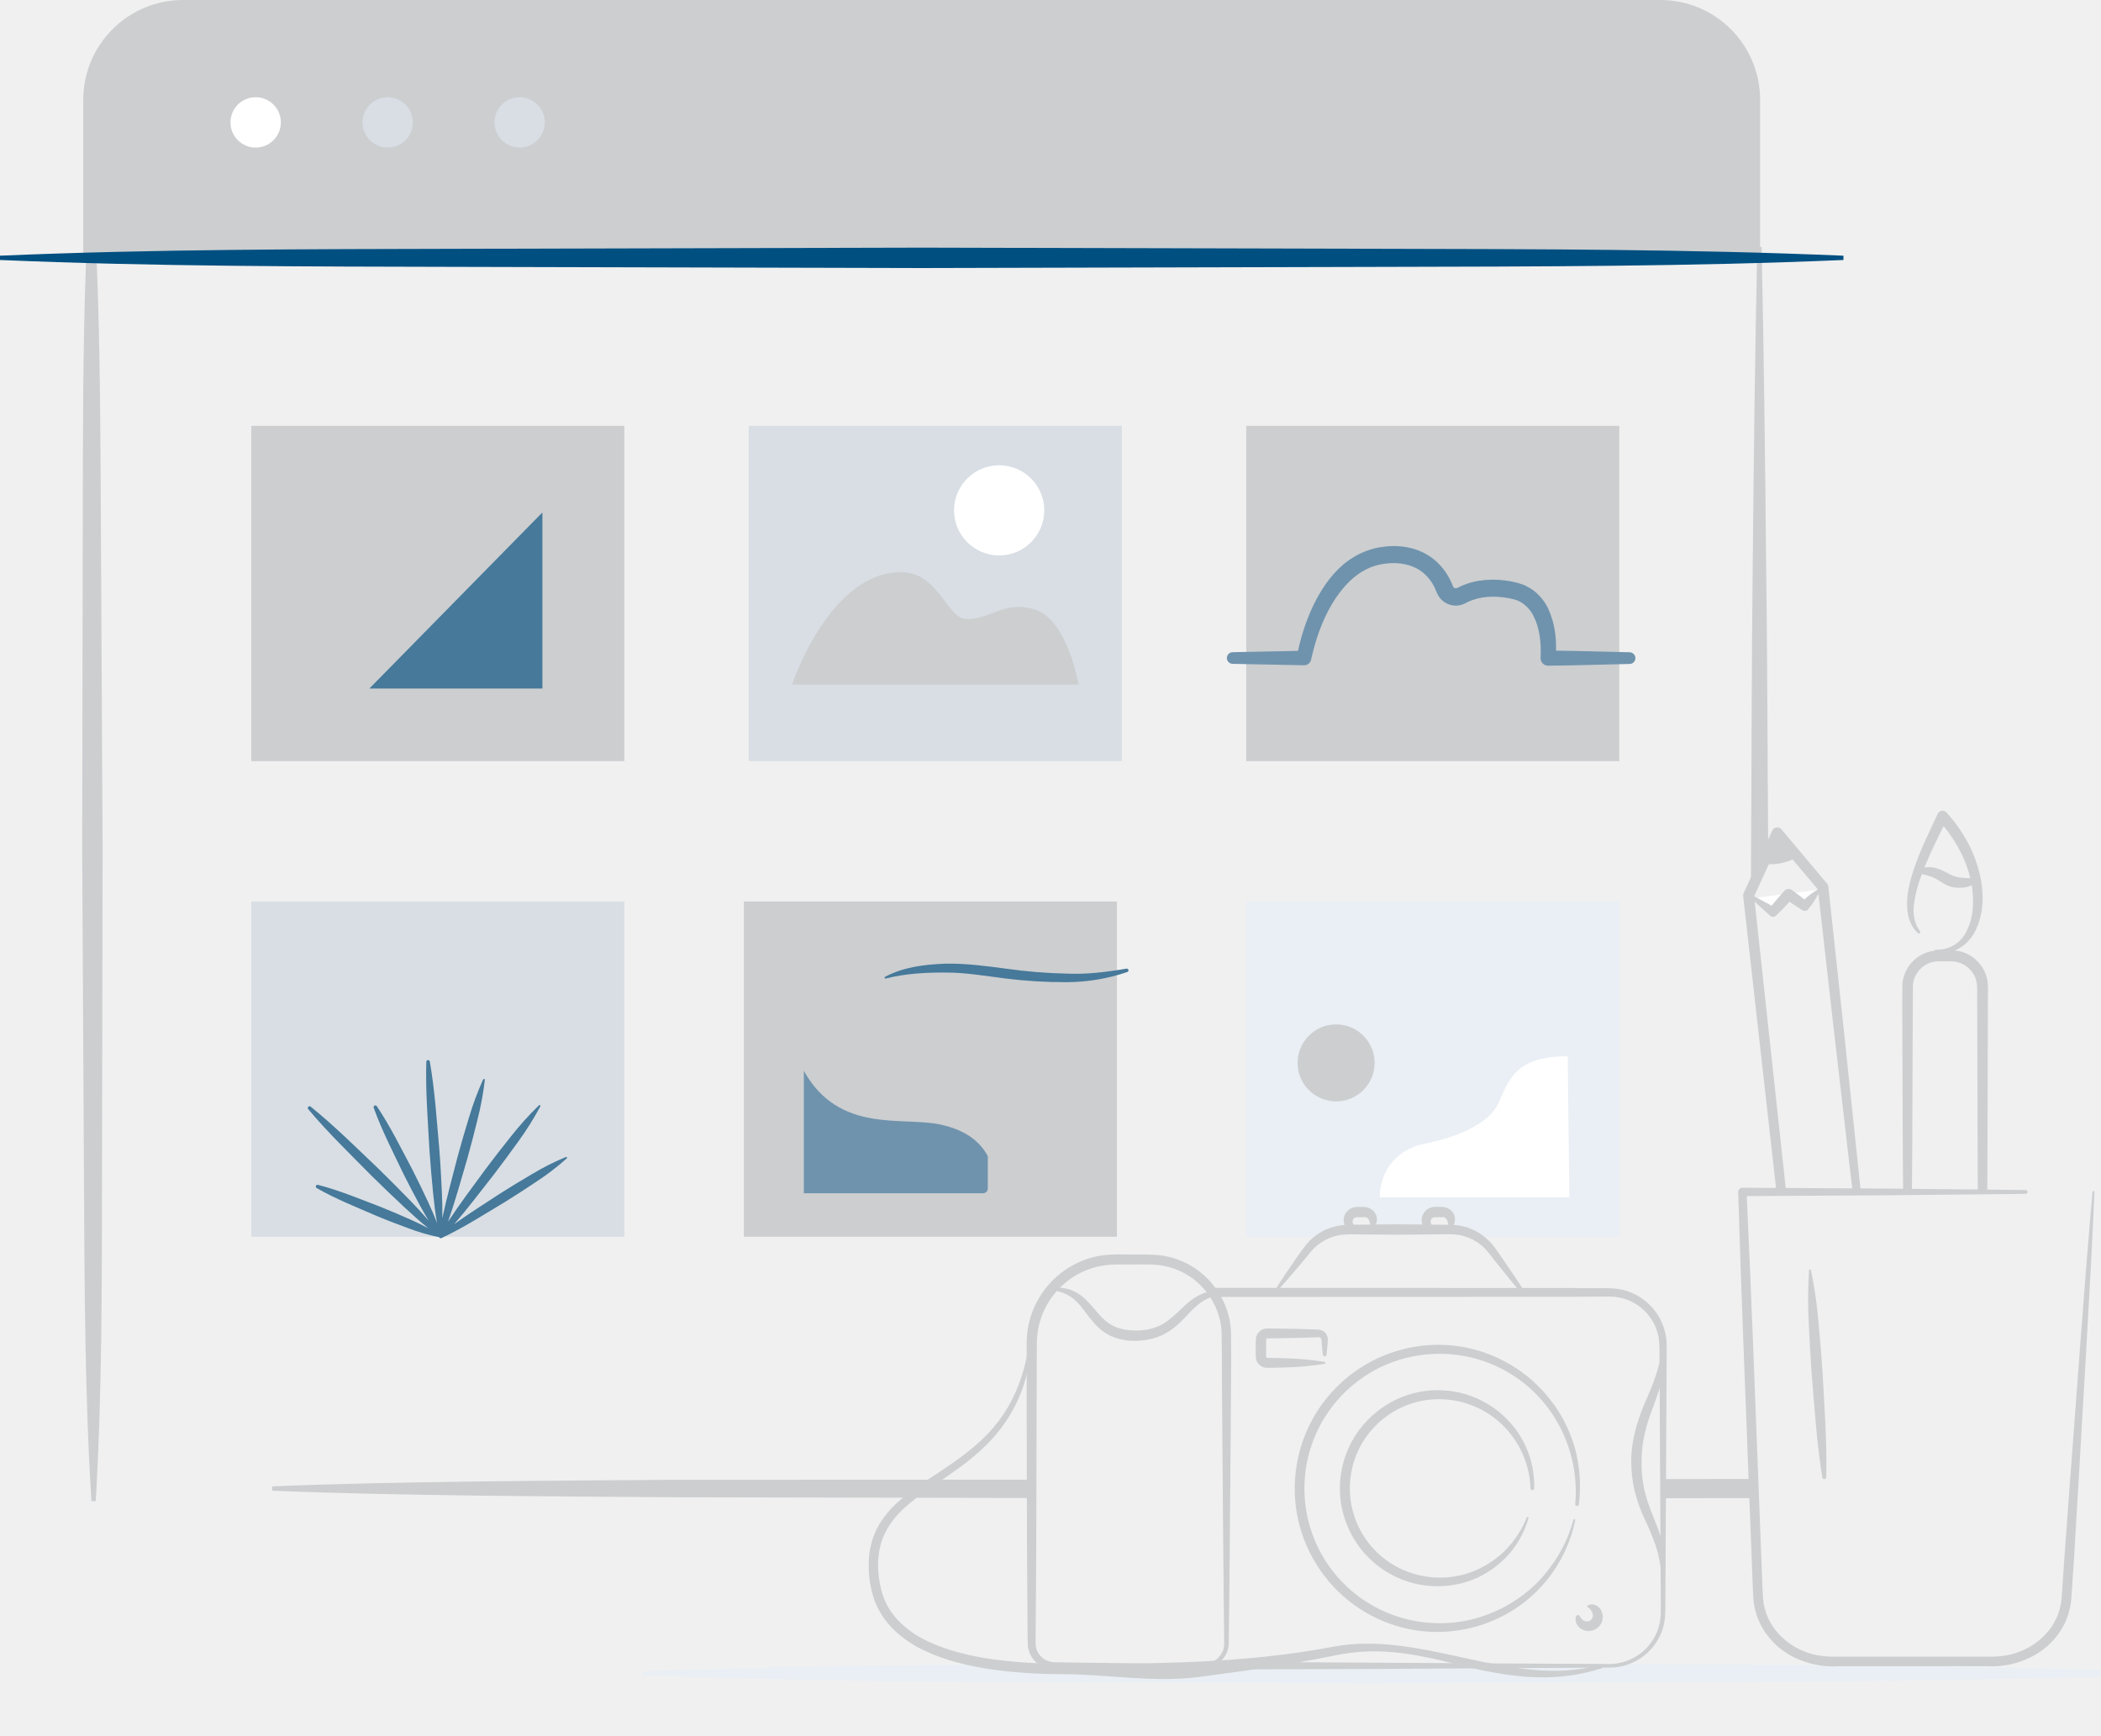
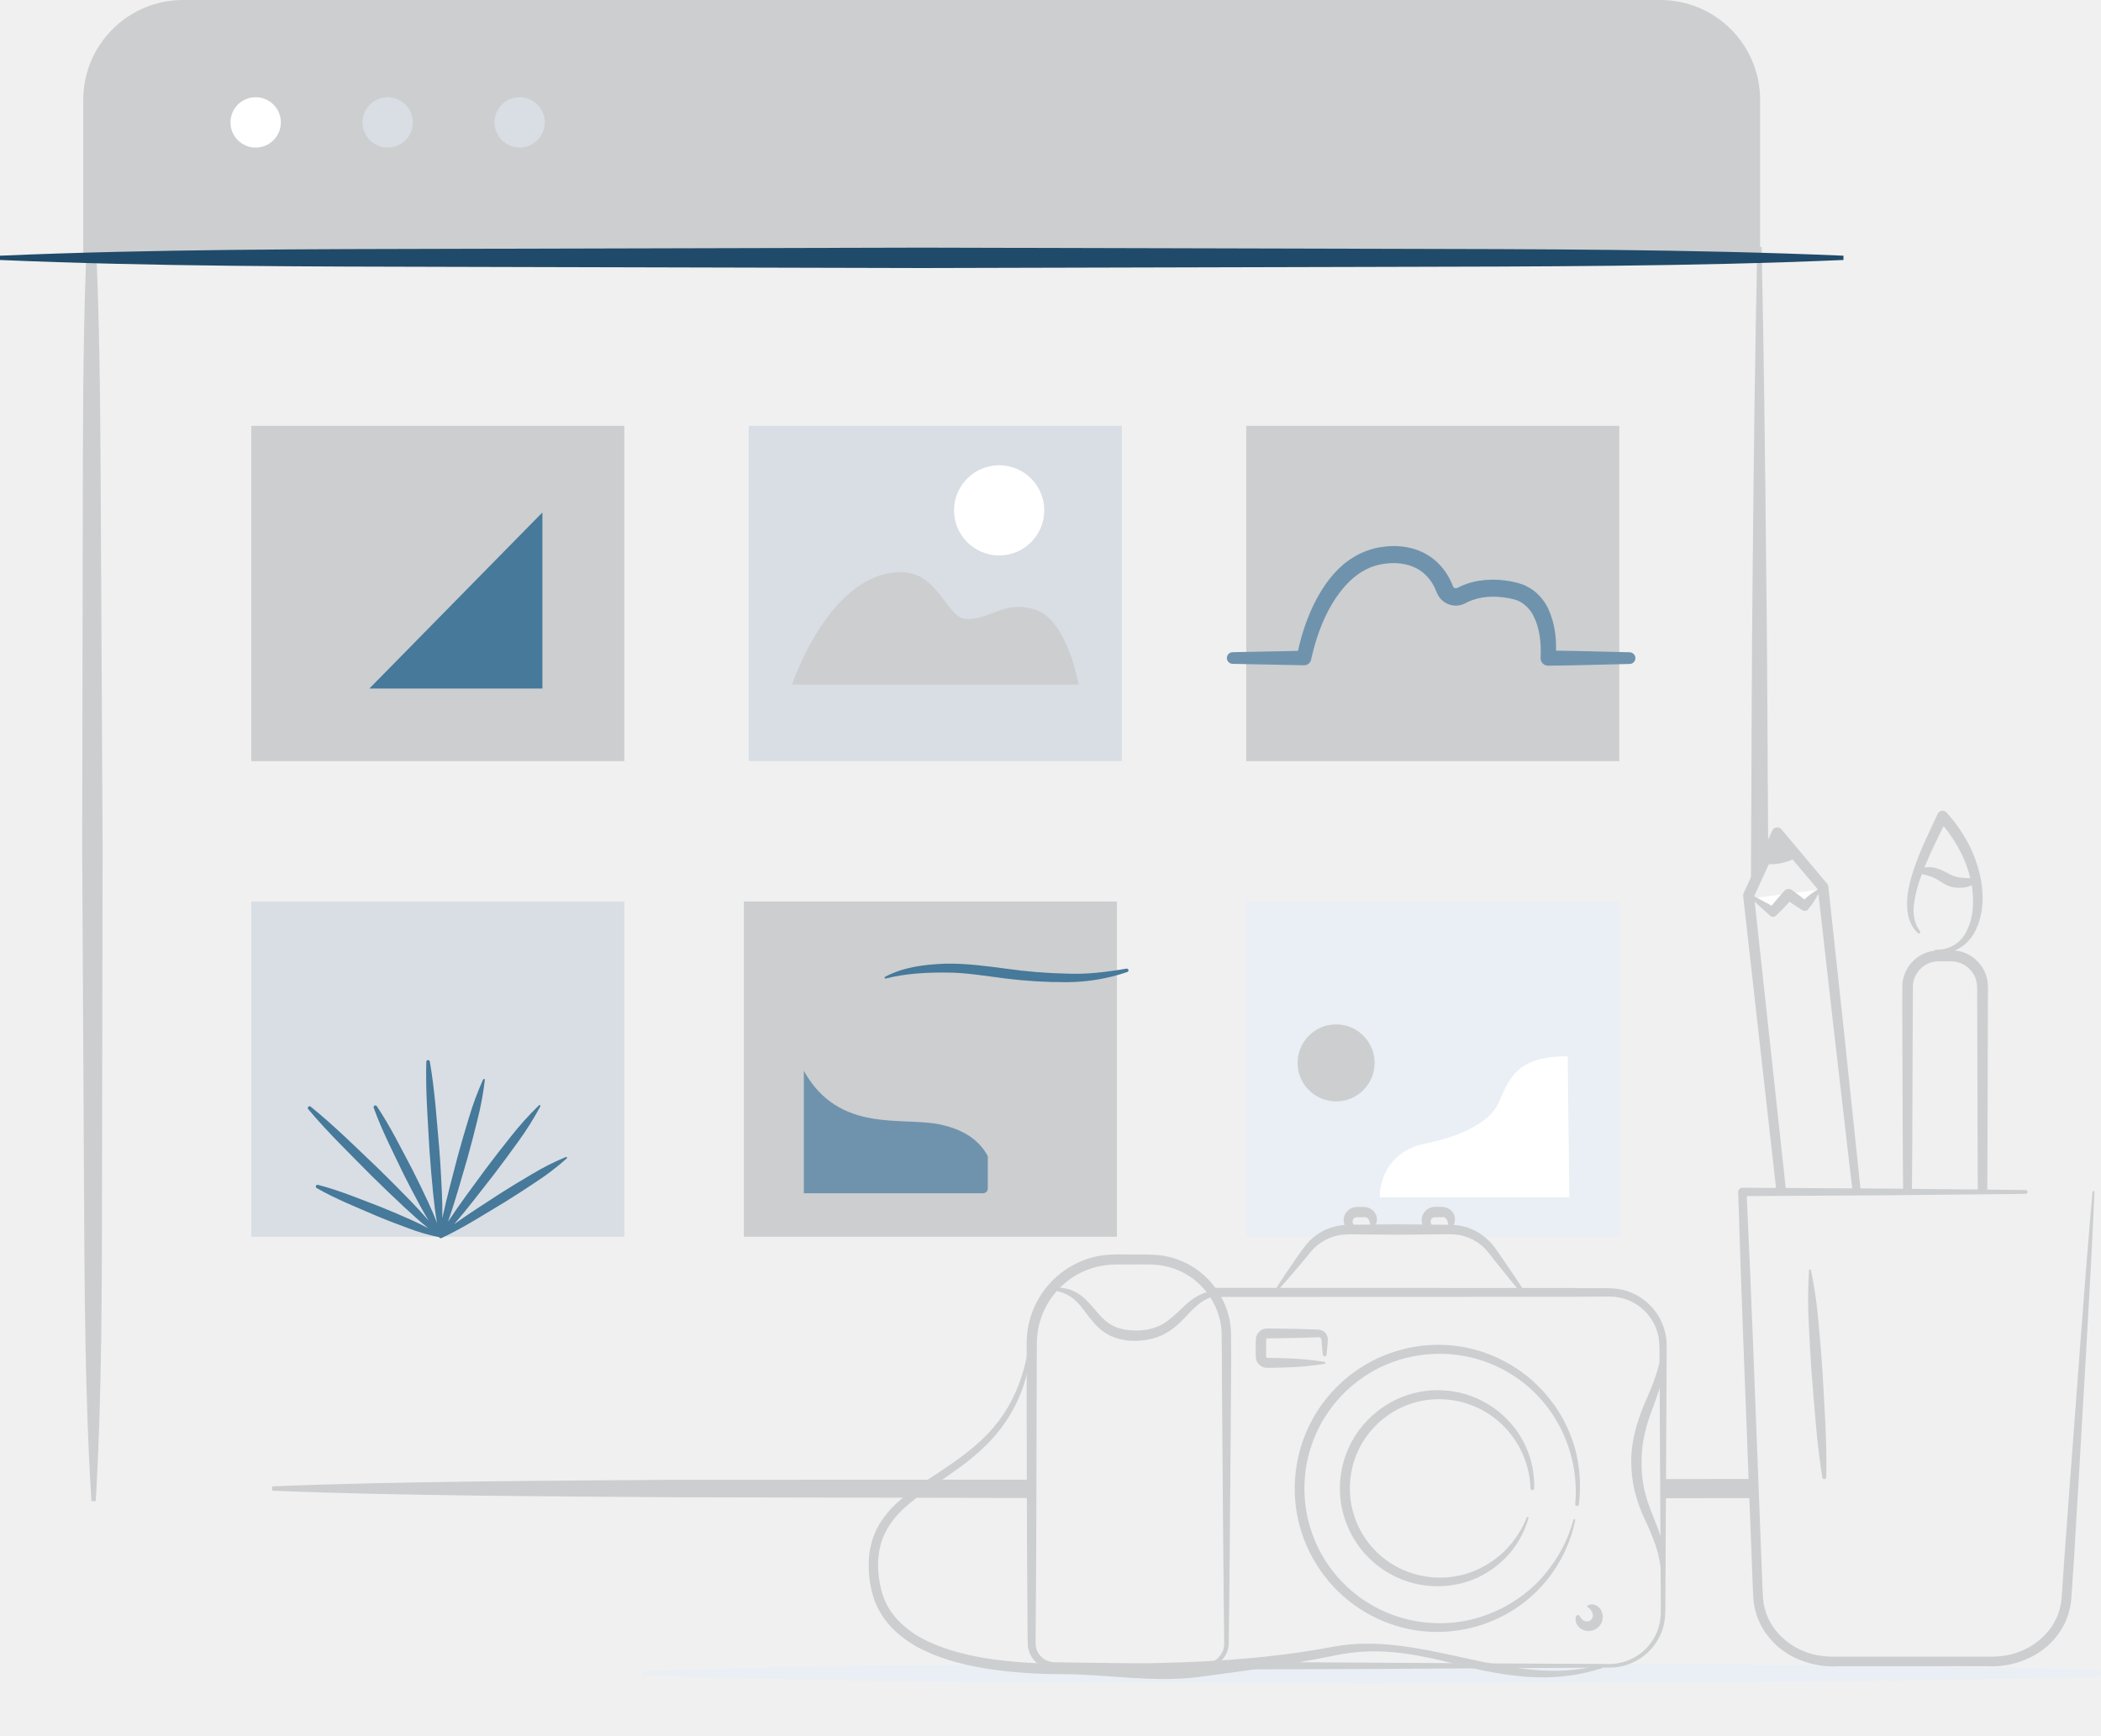
<svg xmlns="http://www.w3.org/2000/svg" viewBox="0 0 1466.56 1211.94">
  <defs>
    <clipPath id="a" transform="translate(-30.88 -133)">
      <path d="M592 846.92h128.4v115.81a3.31 3.31 0 0 1-3.31 3.31H592V846.92z" fill="#CCCED0" />
    </clipPath>
  </defs>
  <path d="M67.44 181.28h-7.36c-2.3 61.28-2.21 122.55-2.31 183.82l-.4 227.63 1.23 227.62c.4 75.88.5 151.75 5.23 227.62h3c4.45-75.88 4.28-151.76 4.4-227.63l.4-227.63-1.21-227.65c-.3-61.26-.45-122.52-2.98-183.78zM719.12 1033l-247.15.1c-84 .61-198 1.08-282 4.6v3c84 3.52 198 4 282 4.6l248.37.49zM1234.25 591.36l-.16-25.57c-.47-72.23-.45-104.47-1.31-176.7-.7-72.23-1.57-144.47-3.14-216.7h-3c-1.57 72.23-2.45 144.47-3.14 216.7-.87 72.23-.85 157.47-1.32 229.7zM1224.23 1032.51l-63.78.09c-.12 4.57.76 8.83.33 13.38l63.38-.11c-.23-4.43-.04-8.87.07-13.36z" fill="#CCCED0" />
  <path d="M58.12 180V69.69A69.69 69.69 0 0 1 127.86 0h1031.06a69.69 69.69 0 0 1 69.69 69.69V180z" fill="#CCCED0" />
-   <path d="M1286.78 181.51c-107.23 4.59-214.46 4.55-321.7 4.81l-321.69.81-321.7-.81c-107.23-.26-214.46-.22-321.69-4.81v-3c107.23-4.59 214.46-4.55 321.69-4.81l321.7-.81 321.69.81c107.23.26 214.46.23 321.7 4.81z" fill="#004f81" />
+   <path d="M1286.78 181.51c-107.23 4.59-214.46 4.55-321.7 4.81l-321.69.81-321.7-.81c-107.23-.26-214.46-.22-321.69-4.81v-3c107.23-4.59 214.46-4.55 321.69-4.81l321.7-.81 321.69.81c107.23.26 214.46.23 321.7 4.81z" fill="#204A69" />
  <circle cx="178.46" cy="85.45" r="17.58" fill="#fff" />
  <circle cx="270.6" cy="85.45" r="17.58" fill="#D8DEE4" />
  <circle cx="362.74" cy="85.45" r="17.58" fill="#D8DEE4" />
  <path d="M449.25 1166.89c84.57-3.45 169.14-4.18 253.72-5l253.72-.79c169.14.75 338.29.32 507.43 4.58a2.5 2.5 0 0 1 0 5c-169.14 4.25-338.29 3.82-507.43 4.58l-253.72-.79c-84.57-.86-169.15-1.59-253.72-5a1.25 1.25 0 0 1 0-2.5zM869.92 629.37v234h58.91a2.48 2.48 0 0 1 1.4-.41c3.45 0 6.89-.11 10.34-.24l.2-.06c3.63-1.5 1.41-4.51 1.47-7.39.07-3.5 3.22-7.5 6.83-7.89 6.87-.73 9 8.68 8 14.41 13.47-.92 26.94-2 40.38-2a32.76 32.76 0 0 0 1.12-5.48 2.68 2.68 0 0 1 0-2.72c1.86-3.18 5.16-4.66 8.72-3.34 2.07.77 4.78 2.65 4.18 5.2a2.54 2.54 0 0 1-.16.47 29.59 29.59 0 0 0 1.51 5.05c3.62 1.63 7.32 2.22 11.47 2.94a2.6 2.6 0 0 1 1.92 1.41h104.11v-234z" fill="#e9eff4" />
  <path fill="#CCCED0" d="M175.42 297.31h260.4v234.05h-260.4zM869.91 297.31h260.4v234.05h-260.4z" />
  <path fill="#46799A" d="M378.61 357.76v122.93H257.84l120.77-122.93z" />
  <path fill="#D8DEE4" d="M522.67 297.31h260.4v234.05h-260.4z" />
  <path d="M552.96 477.88h199.83s-7.53-46.06-31.33-52.66c-20.89-5.79-29.25 7-46.65 7-13.93 0-19.4-32.78-45.86-32.78-50.15.02-75.99 78.44-75.99 78.44z" fill="#CCCED0" />
  <circle cx="697.44" cy="356.3" r="31.48" fill="#fff" />
  <circle cx="932.64" cy="742.04" r="26.87" fill="#CCCED0" />
  <path d="M1137.67 455.37c-17.17-.35-34.34-.91-51.52-1.13.24-9.79-1-19.43-5.33-29a34.15 34.15 0 0 0-12.54-14.5c-1.45-.8-2.91-1.61-4.39-2.34l-4.66-1.5a59.42 59.42 0 0 0-8.71-1.67 63.15 63.15 0 0 0-17.83.17 51.69 51.69 0 0 0-8.88 2.21 45.25 45.25 0 0 0-4.3 1.73l-2.09 1a4.37 4.37 0 0 1-.72.31 2.07 2.07 0 0 1-1.91-.48 2.31 2.31 0 0 1-.6-.89c-.55-1.39-1.16-2.83-1.84-4.2a43.06 43.06 0 0 0-11.6-14.69 41.15 41.15 0 0 0-17-8 50.74 50.74 0 0 0-18.11-.64c-12.14 1.32-23.51 7.52-31.78 15.86s-14.23 18.41-18.8 28.7a144.56 144.56 0 0 0-9 28.1l-45.8.91a4.07 4.07 0 0 0 0 8.13l50 1a4.93 4.93 0 0 0 4.91-3.87l.08-.35c4.38-19.89 12.68-40.55 26.76-54.35 7-6.87 15.67-11.42 25.08-12.39 9.45-1.31 19.41.68 26.18 6.26a30.94 30.94 0 0 1 8.22 10.64c.51 1.05.95 2.11 1.39 3.23a14.5 14.5 0 0 0 4 5.69 14.22 14.22 0 0 0 13.25 2.94 17.18 17.18 0 0 0 3-1.25l1.54-.77a33 33 0 0 1 3.21-1.32 39.72 39.72 0 0 1 6.82-1.76 51.33 51.33 0 0 1 14.42-.15 48.26 48.26 0 0 1 7.2 1.31l3.07.93 2.77 1.46a23.8 23.8 0 0 1 8.42 9.61c4.15 8.16 5.35 18.95 4.8 28.6v.65a5.23 5.23 0 0 0 5.27 5.18c19-.16 38-.82 57.05-1.21a4.07 4.07 0 0 0 0-8.13z" fill="#6F93AD" />
  <path fill="#D8DEE4" d="M175.42 629.37h260.4v234.05h-260.4z" />
  <path d="M1094.3 737.43c-35.94 0-40.72 15.53-48.42 32.81-6.13 13.76-27.65 23.47-51 28.13-23.84 4.76-31.78 23.29-31.78 37.49h132.37z" fill="#fff" />
  <path d="M395.79 808.12a.62.62 0 0 0-.81-.35 174.17 174.17 0 0 0-23.24 11.7c-7.45 4.38-14.85 8.82-22.14 13.46-10.9 7.17-22 14.07-32.56 21.73 9.7-11.27 18.61-23.14 27.8-34.81 5.8-7.57 11.41-15.29 17-23a211.72 211.72 0 0 0 15.28-24.35.622.622 0 0 0-1-.74 211.54 211.54 0 0 0-19.22 21.33c-6 7.45-11.85 15-17.56 22.59-9 12.34-18.21 24.47-26.6 37.24 5-14.32 9-28.93 13.29-43.44 2.57-9.12 4.93-18.31 7.2-27.52a209.25 209.25 0 0 0 5.2-28.07.62.62 0 0 0-1.17-.32 209.25 209.25 0 0 0-9.94 26.76c-2.77 9.07-5.46 18.16-7.93 27.32-3.64 14.24-7.59 28.39-10.61 42.8.08-6-.08-11.89-.33-17.83-.48-10.2-1-20.4-1.82-30.58-1.83-20.34-3.09-40.73-6.62-61a1.23 1.23 0 0 0-2.43.17c-.6 20.52 1.07 40.87 2.17 61.27.68 10.19 1.59 20.36 2.57 30.53.7 7 1.55 13.93 2.75 20.86-1.85-5-4-9.77-6.16-14.54-3.58-7.66-7.22-15.28-11.07-22.8-7.93-14.92-15.35-30.11-24.81-44.26a1.23 1.23 0 0 0-2.18 1.1c5.76 16 13.55 31 20.83 46.27 3.75 7.57 7.71 15 11.75 22.46 1.85 3.37 3.76 6.71 5.77 10-4-4.6-8.15-9-12.37-13.43-7.46-7.68-15-15.3-22.64-22.75-15.53-14.73-30.65-29.86-47.37-43.37a1.23 1.23 0 0 0-1.71 1.74c13.82 16.47 29.24 31.31 44.25 46.56 7.6 7.53 15.36 14.9 23.17 22.21 5.36 5 10.81 9.86 16.52 14.48-3.87-2.09-7.83-4-11.82-5.79-7.07-3.16-14.18-6.24-21.37-9.11-14.48-5.5-28.75-11.53-43.87-15.45a1.23 1.23 0 0 0-.92 2.26c13.56 7.76 28 13.4 42.19 19.58 7.15 3 14.39 5.73 21.66 8.41a143.33 143.33 0 0 0 21.61 6.31 1.21 1.21 0 0 0 .64.61 1.21 1.21 0 0 0 1 0c15.73-7.43 30.24-16.8 45.06-25.67 7.34-4.55 14.56-9.29 21.74-14.1a174.09 174.09 0 0 0 20.63-15.86.62.62 0 0 0 .19-.61z" fill="#46799A" />
  <path fill="#CCCED0" d="M519.24 629.37h260.4v234.05h-260.4z" />
  <path d="M617.74 682c12.85-6.9 27.67-8.68 42-9.21 14.49-.32 28.81 1.67 42.78 3.51a354 354 0 0 0 42 3.42c14 .63 27.74-1.06 41.76-3.48a1.22 1.22 0 0 1 .6 2.36 132.24 132.24 0 0 1-42.37 7.08 334.8 334.8 0 0 1-42.82-2.58c-14.12-1.8-27.93-4.2-41.85-4.13-13.93-.08-27.89.72-41.56 4.16a.61.61 0 0 1-.76-.42.64.64 0 0 1 .22-.71z" fill="#46799A" />
  <path d="M561.1 713.92h128.42v115.81a3.31 3.31 0 0 1-3.31 3.31H561.1V713.92z" fill="#CCCED0" />
  <g clip-path="url(#a)">
    <path d="M561.12 747.64c24.78 44.2 68.9 31.56 95.73 37.53 23.3 5.18 37.9 18.66 38.78 47.88H561.12z" fill="#6F93AD" />
  </g>
  <path fill="#fff" d="M1270.04 621.04l-10.26 11.39-11.22-7.97-10.92 12.13-13.46-9.57" />
  <path d="M1270.51 620.86a.71.71 0 0 0-1-.28 51.87 51.87 0 0 0-10 7.38c-2.89-2.27-5.79-4.52-8.77-6.66a3.88 3.88 0 0 0-5.11.57c-3.06 3.4-6.11 6.82-9 10.41l-11.77-6.37a1.36 1.36 0 0 0-1.56 2.2l12.29 11.22a2.93 2.93 0 0 0 4 0l.51-.47c3.17-3 6.12-6.11 9-9.3q4.27 2.89 8.64 5.65l.34.22a3.15 3.15 0 0 0 4.14-.71 57.37 57.37 0 0 0 8.24-13.22.73.73 0 0 0 .05-.64z" fill="#CCCED0" />
  <path d="M1297.33 817l-10.42-99-10.67-99.06a3.74 3.74 0 0 0-.86-2l-31.94-38a3.89 3.89 0 0 0-1.34-1 3.81 3.81 0 0 0-5 1.89l-20 43.72a3.82 3.82 0 0 0-.32 2l22.13 196.71 1.08 9.18c2.25.17 4.5.44 6.74.74l-1.1-10.66-21.21-195.75 10.28-22.42a36.55 36.55 0 0 0 16.54-3.37l17.73 21 10.93 96.55 11.31 97.76 2.11 17.46h5.61zM1387.35 685a25 25 0 0 0-4.55-11 25.58 25.58 0 0 0-18.31-10.46c.58-.22 1.15-.47 1.71-.74a28.46 28.46 0 0 0 11.48-10.8c5.31-9.19 6.88-19.93 6.08-30.13-1.72-20.57-11.46-39.7-25-54.59l-.07-.08a3.74 3.74 0 0 0-6.16 1c-6 13.08-12.63 26.11-17.15 40.2-2.18 7-4.12 14.33-4.19 22a35.86 35.86 0 0 0 1.48 11.37 23.17 23.17 0 0 0 6.06 9.7 1 1 0 0 0 1.47-1.34c-4.21-5.61-5-12.65-4.15-19.43a89.71 89.71 0 0 1 5.36-20.18l.12-.31a49.73 49.73 0 0 1 7.19 2.1c2.92 1.05 5.39 3 9 5.06a21.23 21.23 0 0 0 12.39 2.31 19.37 19.37 0 0 0 6.22-1.64c.25 1.49.46 3 .6 4.49.86 9.2.2 18.81-3.91 26.94a22.5 22.5 0 0 1-21.85 13.52.69.69 0 0 0-.7.53.66.66 0 0 0 0 .17 25 25 0 0 0-10.3 3.51 25.58 25.58 0 0 0-12.25 19.67c-.18 14.34 0 27.58 0 41.43l.32 82.22.22 22.33q3.05.15 6.08.45l.22-22.78.32-82.22.2-40.78a18.11 18.11 0 0 1 8.76-13.87 17.37 17.37 0 0 1 8-2.5c2.9-.13 6.71 0 10 0a18.27 18.27 0 0 1 14.56 7.42 17.41 17.41 0 0 1 3.25 7.74c.42 2.55.21 6.31.28 9.67l.12 41.11.24 82.22.13 13.17a53.56 53.56 0 0 1 6.52-.06l.13-13.12.24-82.22.12-41.11c-.04-3.56.29-6.69-.28-10.97zm-17.42-72.21a20.82 20.82 0 0 1-8.75-2.34c-2.81-1.36-6.41-3.66-10.58-4.57a20.34 20.34 0 0 0-7.32-.28c4-9.75 8.66-19.3 13.42-28.92a104.36 104.36 0 0 1 12.29 19 81.5 81.5 0 0 1 6.35 17.43c-1.89-.11-3.69-.11-5.41-.28z" fill="#CCCED0" />
  <path d="M1462 832.08c-3 69.08-7.5 138.07-11.37 207.1l-3.08 51.76-1.78 26a48.46 48.46 0 0 1-10.27 25.49c-11.44 14.71-30.85 21.88-48.58 20.82h-103.7c-17.63 1.07-37.22-5.76-48.69-20.49a47.84 47.84 0 0 1-10.51-25.37c-.66-9-.76-17.38-1.16-26.11l-2-51.81c-2.67-69.08-5.46-138.16-7.56-207.26a2.91 2.91 0 0 1 2.82-3h.11l98.86.57 98.86 1a1.35 1.35 0 0 1 0 2.7l-98.86 1-98.86.57 2.92-3c3.24 69.06 5.78 138.15 8.45 207.23l2 51.81c.39 8.54.54 17.49 1.13 25.69a41.07 41.07 0 0 0 9.06 21.82 47.4 47.4 0 0 0 19.29 14.17c7.61 3.21 15.49 4 24.13 3.8h103.7c8.6.16 16.51-.67 24.07-4a47.93 47.93 0 0 0 19.2-14.3 41.67 41.67 0 0 0 8.85-21.92l1.77-25.78 3.77-51.71c5.28-68.94 10-137.91 16.07-206.79a.68.68 0 0 1 1.35.09z" fill="#CCCED0" />
  <path d="M1264.12 886.74a306.2 306.2 0 0 1 5.21 36c1.11 12 2.14 24.06 2.91 36.12 1.26 24.13 3.15 48.21 2.53 72.46a1.36 1.36 0 0 1-2.7.19c-4-23.94-5.38-48.05-7.45-72.12-.89-12-1.53-24.11-2.08-36.18a305.83 305.83 0 0 1 .23-36.33.68.68 0 0 1 1.35-.09zM1064.12 901.51c-4.84-7.41-9.73-14.77-14.78-22-2.61-3.7-4.73-7.17-7.89-11a39 39 0 0 0-11.12-8.93 38 38 0 0 0-13.7-4.25l-1.82-.14c.21-.65.39-1.3.53-2a8.09 8.09 0 0 0 .18-3.3 8.74 8.74 0 0 0-1.5-3.54 9.45 9.45 0 0 0-6.78-3.73l-5.28-.08a9.67 9.67 0 0 0-7.08 3 9.28 9.28 0 0 0-2.46 7.26 8.46 8.46 0 0 0 .5 2.1l-16.37-.14-16.11.11c.16-.54.31-1.09.43-1.63a8.09 8.09 0 0 0 .18-3.3 8.72 8.72 0 0 0-1.5-3.54 9.45 9.45 0 0 0-6.78-3.73l-5.28-.08a9.67 9.67 0 0 0-7.08 3 9.28 9.28 0 0 0-2.46 7.26 8.48 8.48 0 0 0 .6 2.35c-.69 0-1.4.1-2.12.18a39.43 39.43 0 0 0-13.68 4.39 37.78 37.78 0 0 0-11 9.12c-2.92 3.79-5.31 7.19-7.87 10.89-5 7.28-10 14.59-14.65 22.14a.64.64 0 0 0 1 .77c6.06-6.49 11.78-13.23 17.48-20 2.86-3.27 5.64-7 8.33-10.07a34.21 34.21 0 0 1 9.67-7.22 32.93 32.93 0 0 1 11.47-3.47c3.81-.36 8.49-.09 12.85-.12l26.49.18 26.49-.23c4.32 0 9.08-.24 12.89.08a34.31 34.31 0 0 1 11.55 3.29 33 33 0 0 1 9.71 7.19c2.62 2.89 5.37 6.83 8.13 10.13 5.46 6.95 11.07 13.78 16.74 20.57a1.28 1.28 0 0 0 2-1.52zM944.85 855a4.13 4.13 0 0 1-.65-2.53 2.87 2.87 0 0 1 3.3-2.65l5-.06a2.7 2.7 0 0 1 2.12.72 3.5 3.5 0 0 1 .82 1 4.32 4.32 0 0 1 .61 1.78c.12.55.27 1.11.44 1.66l-6.37.08h-5.27zm53.83-2.53a2.87 2.87 0 0 1 3.3-2.65l5-.06a2.7 2.7 0 0 1 2.12.72 3.5 3.5 0 0 1 .82 1 4.32 4.32 0 0 1 .61 1.78c.13.6.3 1.21.48 1.81-2.68 0-5.23 0-7.92-.06h-3.75a4.14 4.14 0 0 1-.66-2.55zM1099.57 1061.27a97.37 97.37 0 0 1-41.5 61.59 99.55 99.55 0 0 1-73.78 14.65 100.31 100.31 0 0 1 34.19-197.61 99.8 99.8 0 0 1 64.55 38.41 98 98 0 0 1 16.71 34.19 102 102 0 0 1 2.36 37.8 1.27 1.27 0 0 1-1.42 1.11 1.29 1.29 0 0 1-1.11-1.4 97.91 97.91 0 0 0-20.31-68.8 94.31 94.31 0 0 0-61.65-35.21c-24-3.27-49.07 2.82-68.49 17.23a94 94 0 0 0 36.43 168 95.61 95.61 0 0 0 36.09.56 97.61 97.61 0 0 0 33.8-13 93.18 93.18 0 0 0 26.78-24.72 97.24 97.24 0 0 0 16.09-33.1.64.64 0 0 1 1.24.29z" fill="#CCCED0" />
  <path d="M1066.94 1059.85a65.85 65.85 0 0 1-11.07 22.06 67.14 67.14 0 0 1-18.8 16.47c-14.52 8.69-32.53 11.07-49.1 7.28A68.4 68.4 0 0 1 961.8 985a67.77 67.77 0 0 1 92.27 8.05 66.2 66.2 0 0 1 16.84 46 1.275 1.275 0 0 1-2.55 0 65 65 0 0 0-18-42.62 63.34 63.34 0 0 0-41.2-19.42 62.21 62.21 0 0 0-19.73 122.4 63.31 63.31 0 0 0 45.25-5.29 66.66 66.66 0 0 0 31-34.71.64.64 0 0 1 .83-.36.64.64 0 0 1 .43.8z" fill="#CCCED0" />
  <path d="M1162.86 932.86a40.2 40.2 0 0 0-28.24-31.86 42.56 42.56 0 0 0-11.1-1.64l-10.46-.06-20.92-.11-243.81-.09a56.1 56.1 0 0 0-38-22.68c-8.8-1-16.54-.44-24.74-.64-7.85-.18-17 0-25.09 2.64a61.21 61.21 0 0 0-22.38 12.36A61.85 61.85 0 0 0 716.66 936v48.7l.22 97.21.34 48.6.09 12.15c.05 2.12-.05 3.82.14 6.35a18.48 18.48 0 0 0 12.73 15.59 19.84 19.84 0 0 0 6.79.84l6.08-.09 6-.12c-8.76.27-14.74.48-15.78.61l222.9-.68 83.67-.51 83.67-.44a38.91 38.91 0 0 0 34.94-21.73c3.39-6.41 4.2-14.11 4-21l.11-20.92.45-83.67.22-41.83.11-20.92.06-10.46c-.01-3.34.18-7.13-.54-10.82zm-419.74 227.7l-6.08-.09a15.57 15.57 0 0 1-5.19-.73 13.24 13.24 0 0 1-7.51-6.44c-1.72-3-1.5-6.29-1.43-10.6l.09-12.15.34-48.6.23-97.21.19-48.5a55.27 55.27 0 0 1 19.07-40 54 54 0 0 1 19.79-11c7.39-2.35 14.72-2.57 23-2.44 8 .13 16.52-.42 23.81.46a50.78 50.78 0 0 1 21.11 7.92c12.58 8.47 21.26 22.79 22.13 38 .43 15.73.12 32.27.37 48.37l.76 97.21.47 48.6.26 24.25c.05 6.29-4.75 12-10.82 13.62-3 .31-6.93.6-11.55.89q-44.53-1.03-89.04-1.56zm412.67-19.34a36.13 36.13 0 0 1-32.24 20.49l-83.67-.44-83.67-.51-104.65-.6a16.88 16.88 0 0 0 6.13-12.4l.31-24.35.47-48.6.76-97.21c.08-16.3.33-32.18 0-48.83a54.43 54.43 0 0 0-6.84-23.33l239.79-.09 20.92-.11 10.46-.06a36.84 36.84 0 0 1 9.54 1.31 34.75 34.75 0 0 1 24.66 27.26c1 6.2.45 13.58.65 20.44l.11 20.92.22 41.83.45 83.67.11 20.92c.18 6.98-.47 13.59-3.54 19.68z" fill="#CCCED0" />
  <path d="M1108.4 1120.78c3.05-1.82 7.7 0 9.38 3.7a9.85 9.85 0 0 1-1.92 11.35 10.05 10.05 0 0 1-11.32 1.84c-3.62-1.69-5.58-6-4.37-9.3a1.35 1.35 0 0 1 2.46-.16l.09.16c2.27 4.3 6.29 4.36 8 2.36a4.25 4.25 0 0 0 1.1-3.79 7.89 7.89 0 0 0-3.46-4.88h-.05a.74.74 0 0 1-.17-1 .76.76 0 0 1 .26-.28zM924.6 952.17a218 218 0 0 1-29.66 2.57l-7.42.17h-1.85a13.64 13.64 0 0 1-2.42-.07 7.89 7.89 0 0 1-5.42-3.49c-1.32-1.74-1.33-4.72-1.28-5.48v-9.27a17.06 17.06 0 0 1 .11-2.36 8 8 0 0 1 6.58-6.7 13.5 13.5 0 0 1 2.45-.1l7.42.11 14.83.27 7.42.26 3.71.13c.88 0 3.46.13 4.93 1.34a6.79 6.79 0 0 1 2.84 4.75 28.48 28.48 0 0 1-.17 4.06c-.24 2.47-.41 4.94-.73 7.42a1.28 1.28 0 0 1-2.55 0c-.31-2.47-.49-4.94-.73-7.42-.13-1.08-.14-2.83-.29-3.35a2 2 0 0 0-1.09-1.28c-.38-.38-3.57.07-5.92 0l-7.42.26-14.83.27-7.42.11c-1.7 0-1.17 0-1.57.21a.87.87 0 0 0-.32.62v6.91c0 2.27-.14 5.81.09 5.37a.92.92 0 0 0 .58.48 8.2 8.2 0 0 0 1.28.06h1.85l7.42.17a217.92 217.92 0 0 1 29.66 2.57.65.65 0 0 1 0 1.27zM733.82 899.28a27.33 27.33 0 0 1 18.13 3.39c5.63 3.32 9.52 8.41 13.26 12.76s7.58 8.23 12.28 10.43 10 3.05 15.54 3a37.92 37.92 0 0 0 15.8-3.09c4.91-2.16 9.1-5.76 13.33-9.73s8.54-8.51 14.24-11.47a31.53 31.53 0 0 1 18.17-3.59 1.28 1.28 0 0 1 0 2.55 33.12 33.12 0 0 0-15.62 5.3c-4.5 3.09-8.33 7.27-12.45 11.63s-9 8.61-14.82 11.42a44.85 44.85 0 0 1-18.56 4.17 39.44 39.44 0 0 1-18.81-3.87c-6-3-10.48-8-14.1-12.72s-6.81-9.44-11-12.8-9.57-5.24-15.38-6.13a.64.64 0 0 1 0-1.27zM1161.5 941.25a62.41 62.41 0 0 1-1.11 20.72c-1.48 6.83-3.94 13.32-6.21 19.66-5 12.52-8.36 25.16-8.29 38.28a84.31 84.31 0 0 0 1.73 19.38 114.74 114.74 0 0 0 6.11 18.76c2.4 6.27 5.23 12.65 6.76 19.52a67.24 67.24 0 0 1 1.65 20.76 1.28 1.28 0 0 1-1.36 1.18 1.29 1.29 0 0 1-1.18-1.18 84.25 84.25 0 0 0-3.9-19.4 190.6 190.6 0 0 0-7.7-18.46 109.3 109.3 0 0 1-7-19.68 91.25 91.25 0 0 1-2.34-21c0-14.13 4.26-28 9.54-40.53 5.59-12.44 10.39-24.5 12-38a.64.64 0 0 1 .71-.56.65.65 0 0 1 .59.55zM720.75 919.88c.32 16-1.25 32.33-6.39 47.79a104.82 104.82 0 0 1-25.84 41.06c-11.54 11.61-25.29 20.44-38.38 29.48s-26 18.66-32.52 32.35c-6.5 13.41-5.69 30.23-1 44.29 5.17 14.24 17.48 24.74 31.42 31.22s29.53 10.16 45.12 12.38a357.71 357.71 0 0 0 47.4 3.05c63.66.06 127.16.1 189.87-11.82s125 29.62 186.63 12.64a1.27 1.27 0 0 1 1.58.86 1.3 1.3 0 0 1-.84 1.57c-30.57 9.7-58.73 7.11-92.48-.73-37.92-9.69-62.28-14.75-93.69-8.27s-63.07 10.83-94.91 15-63.93-2-96.19-2a347.73 347.73 0 0 1-48.36-3.28c-16-2.37-32.11-6.06-47.08-13.21a79.17 79.17 0 0 1-20.7-14 56.16 56.16 0 0 1-14-21.09 73.35 73.35 0 0 1-4-24.73 56 56 0 0 1 5.42-24.64c7.69-15.59 21.94-25.38 35.07-34.27 13.4-8.86 26.77-17.44 38.24-28.22a100.8 100.8 0 0 0 26-38.77c6.06-15.84 7.94-30.7 8.32-46.65a.64.64 0 0 1 1.27 0z" fill="#CCCED0" />
</svg>
